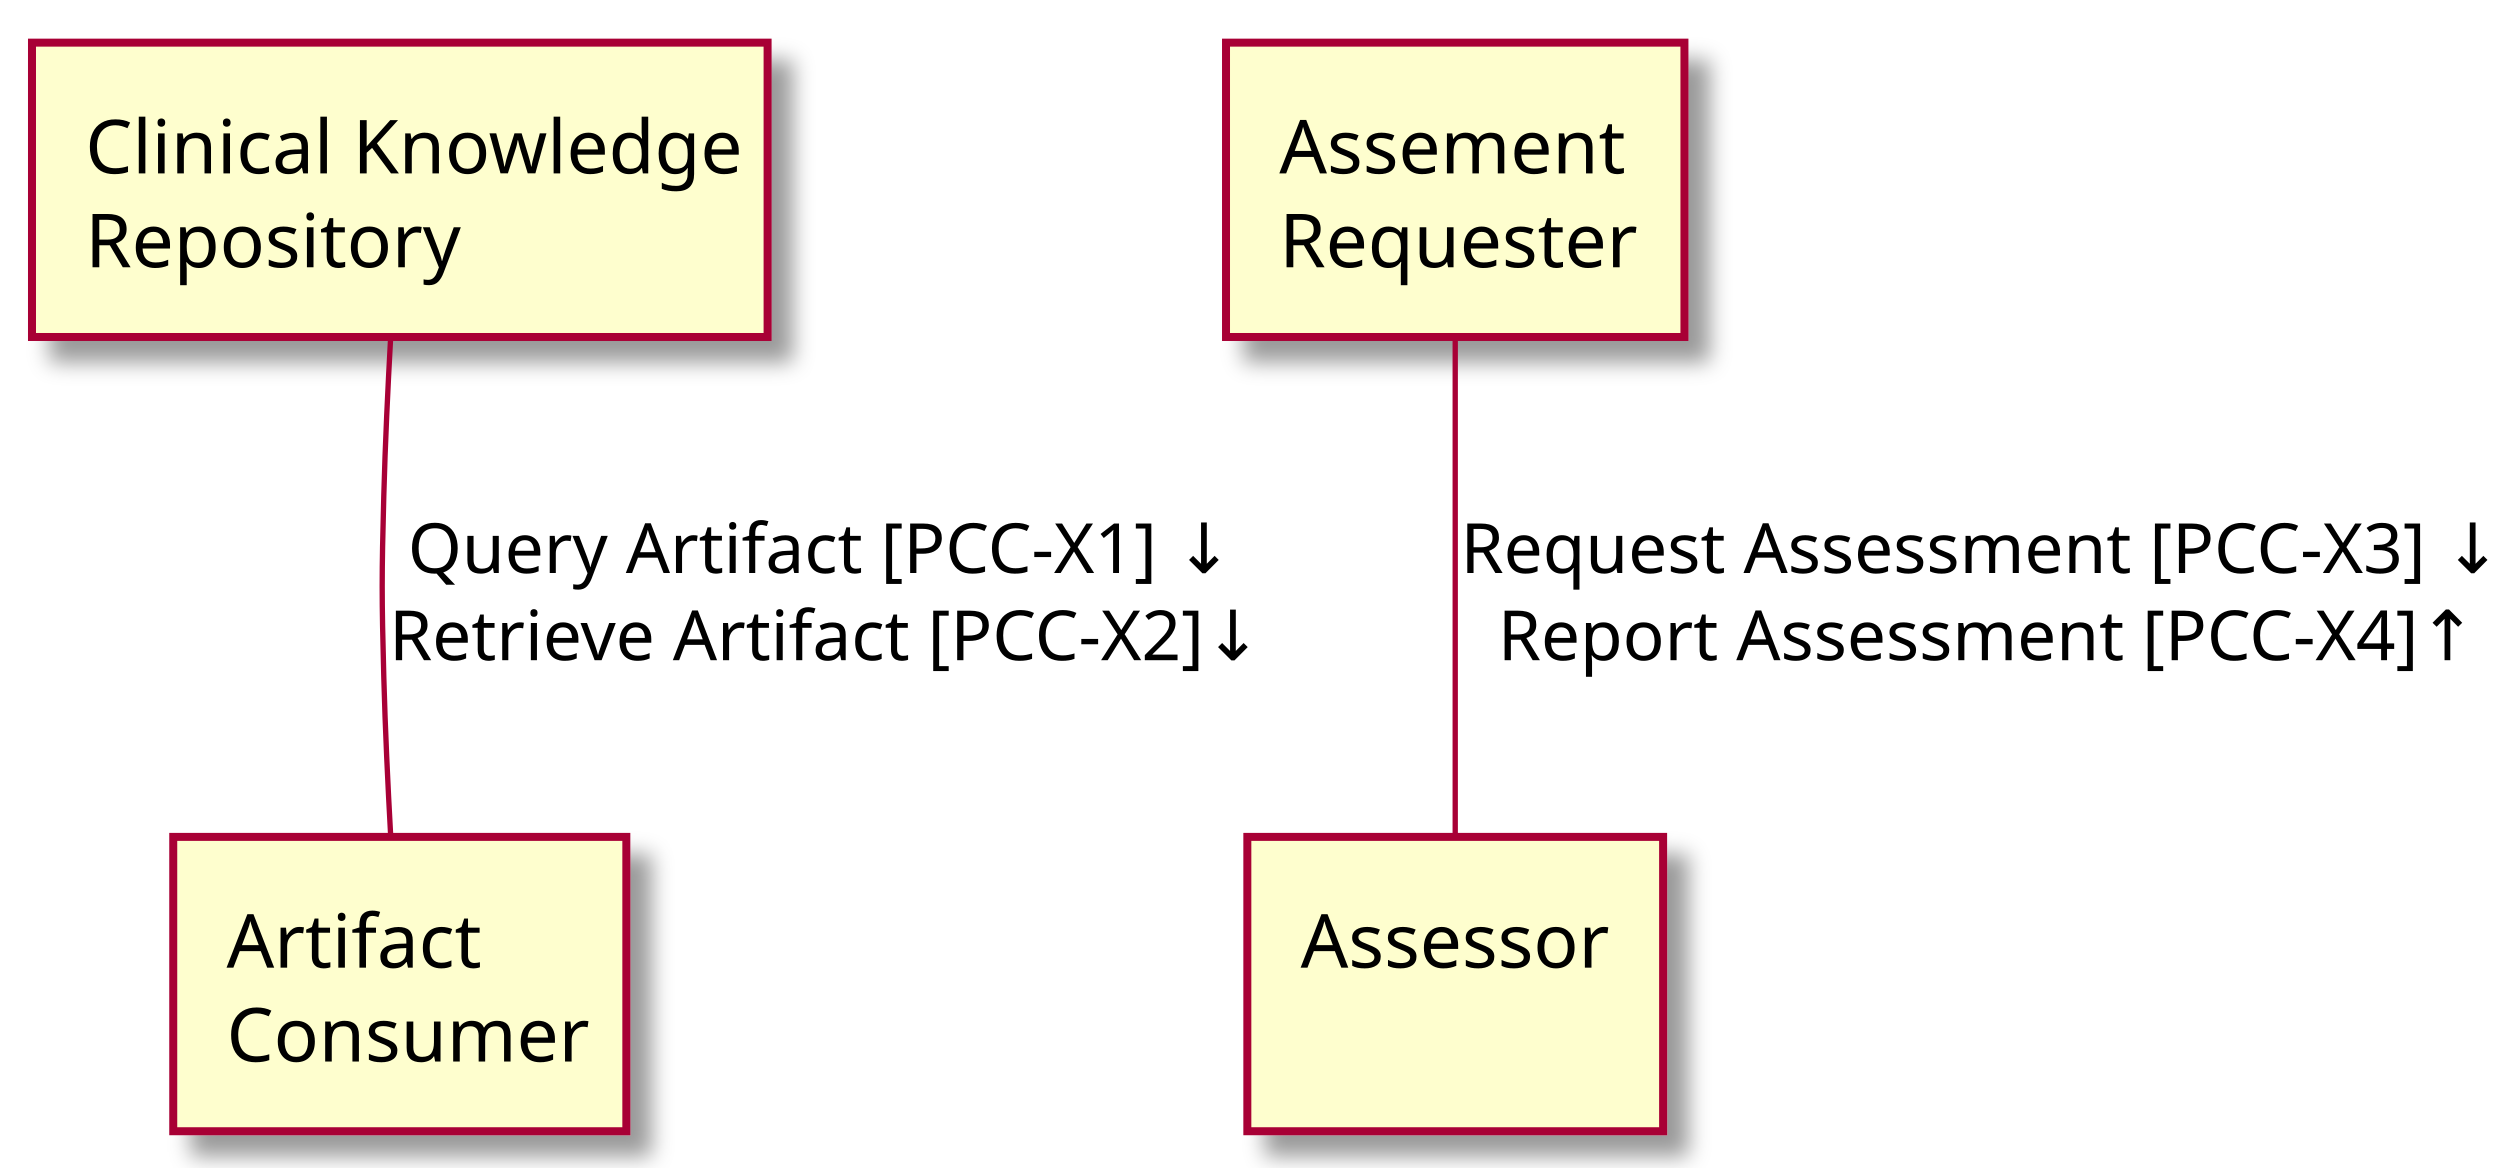
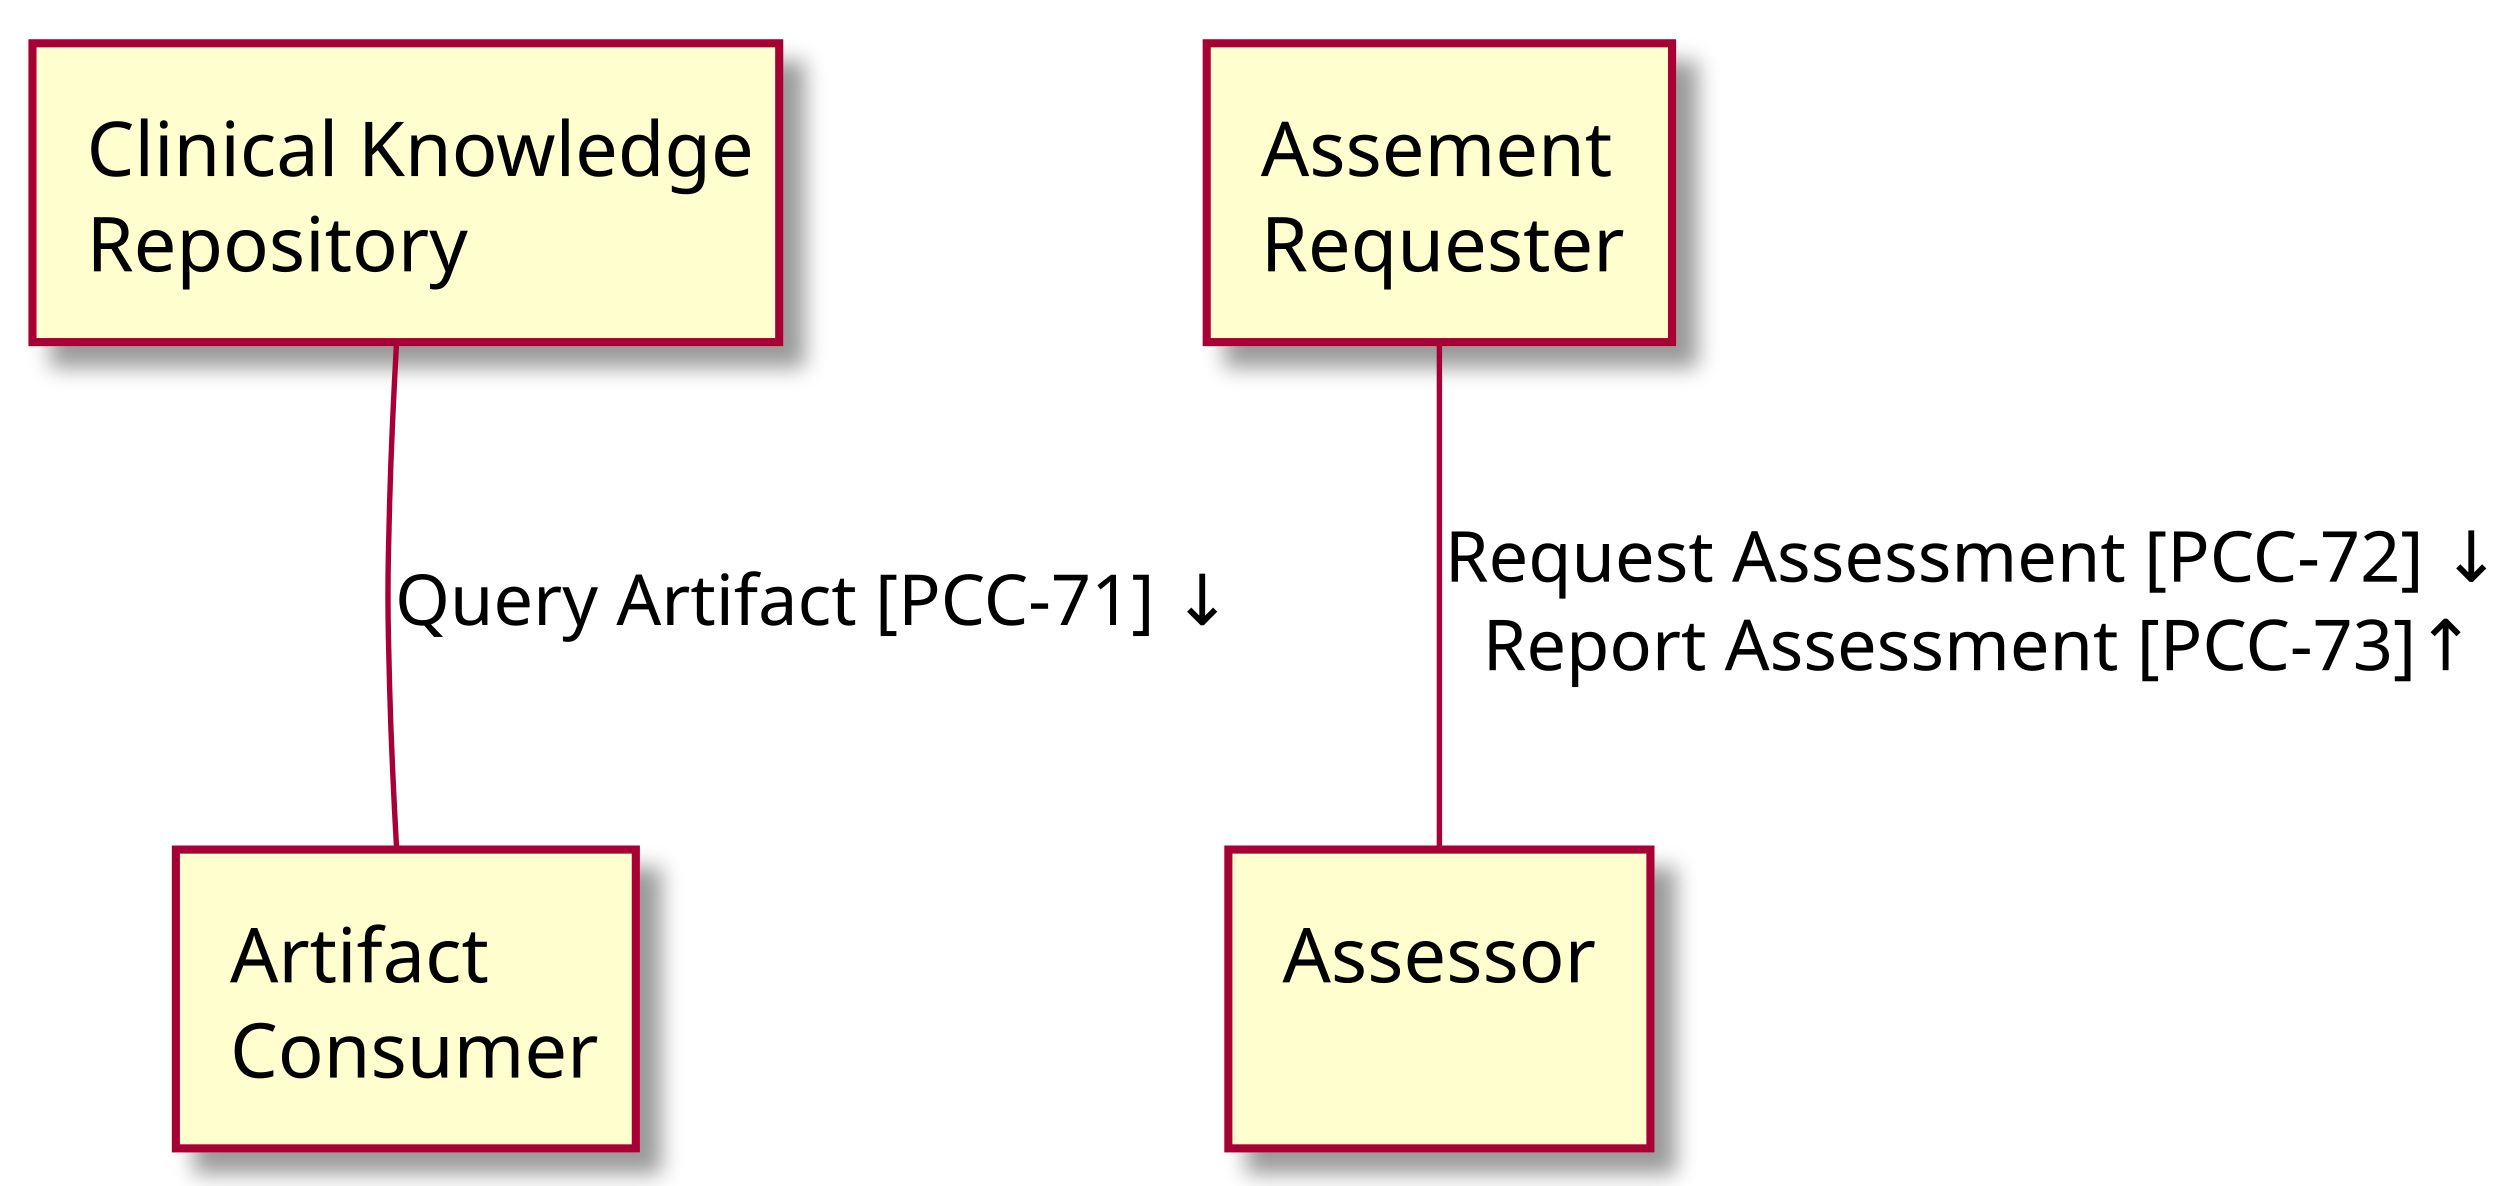
- <svg xmlns="http://www.w3.org/2000/svg" contentScriptType="application/ecmascript" contentStyleType="text/css" height="219px" preserveAspectRatio="none" style="width:469px;height:219px;" version="1.1" viewBox="0 0 469 219" width="469px" zoomAndPan="magnify">
+ <svg xmlns="http://www.w3.org/2000/svg" contentScriptType="application/ecmascript" contentStyleType="text/css" height="219px" preserveAspectRatio="none" style="width:462px;height:219px;" version="1.1" viewBox="0 0 462 219" width="462px" zoomAndPan="magnify">
  <defs>
-     <filter height="300%" id="fk7qbva" width="300%" x="-1" y="-1">
+     <filter height="300%" id="fyn8ljl" width="300%" x="-1" y="-1">
      <feGaussianBlur result="blurOut" stdDeviation="2.0" />
      <feColorMatrix in="blurOut" result="blurOut2" type="matrix" values="0 0 0 0 0 0 0 0 0 0 0 0 0 0 0 0 0 0 .4 0" />
      <feOffset dx="4.0" dy="4.0" in="blurOut2" result="blurOut3" />
      <feBlend in="SourceGraphic" in2="blurOut3" mode="normal" />
    </filter>
  </defs>
  <g>
-     <rect fill="#FEFECE" filter="url(#fk7qbva)" height="55.219" style="stroke: #A80036; stroke-width: 1.5;" width="138" x="6" y="8" />
+     <rect fill="#FEFECE" filter="url(#fyn8ljl)" height="55.219" style="stroke: #A80036; stroke-width: 1.5;" width="138" x="6" y="8" />
    <text fill="#000000" font-family="sans-serif" font-size="14" lengthAdjust="spacingAndGlyphs" textLength="118" x="16" y="32.533">Clinical Knowledge</text>
    <text fill="#000000" font-family="sans-serif" font-size="14" lengthAdjust="spacingAndGlyphs" textLength="68" x="16" y="50.143">Repository</text>
-     <rect fill="#FEFECE" filter="url(#fk7qbva)" height="55.219" style="stroke: #A80036; stroke-width: 1.5;" width="85" x="32.5" y="157" />
+     <rect fill="#FEFECE" filter="url(#fyn8ljl)" height="55.219" style="stroke: #A80036; stroke-width: 1.5;" width="85" x="32.5" y="157" />
    <text fill="#000000" font-family="sans-serif" font-size="14" lengthAdjust="spacingAndGlyphs" textLength="44" x="42.5" y="181.533">Artifact</text>
    <text fill="#000000" font-family="sans-serif" font-size="14" lengthAdjust="spacingAndGlyphs" textLength="65" x="42.5" y="199.143">Consumer</text>
-     <rect fill="#FEFECE" filter="url(#fk7qbva)" height="55.219" style="stroke: #A80036; stroke-width: 1.5;" width="86" x="230" y="8" />
-     <text fill="#000000" font-family="sans-serif" font-size="14" lengthAdjust="spacingAndGlyphs" textLength="62" x="240" y="32.533">Assement</text>
-     <text fill="#000000" font-family="sans-serif" font-size="14" lengthAdjust="spacingAndGlyphs" textLength="66" x="240" y="50.143">Requester</text>
-     <rect fill="#FEFECE" filter="url(#fk7qbva)" height="55.219" style="stroke: #A80036; stroke-width: 1.5;" width="78" x="234" y="157" />
-     <text fill="#000000" font-family="sans-serif" font-size="14" lengthAdjust="spacingAndGlyphs" textLength="58" x="244" y="181.533">Assessor</text>
-     <text fill="#000000" font-family="sans-serif" font-size="14" lengthAdjust="spacingAndGlyphs" textLength="0" x="248" y="199.143" />
+     <rect fill="#FEFECE" filter="url(#fyn8ljl)" height="55.219" style="stroke: #A80036; stroke-width: 1.5;" width="86" x="223" y="8" />
+     <text fill="#000000" font-family="sans-serif" font-size="14" lengthAdjust="spacingAndGlyphs" textLength="62" x="233" y="32.533">Assement</text>
+     <text fill="#000000" font-family="sans-serif" font-size="14" lengthAdjust="spacingAndGlyphs" textLength="66" x="233" y="50.143">Requester</text>
+     <rect fill="#FEFECE" filter="url(#fyn8ljl)" height="55.219" style="stroke: #A80036; stroke-width: 1.5;" width="78" x="227" y="157" />
+     <text fill="#000000" font-family="sans-serif" font-size="14" lengthAdjust="spacingAndGlyphs" textLength="58" x="237" y="181.533">Assessor</text>
+     <text fill="#000000" font-family="sans-serif" font-size="14" lengthAdjust="spacingAndGlyphs" textLength="0" x="241" y="199.143" />
    <path d="M73.29,63.217 C72.765,72.627 72.258,83.279 72,93 C71.599,108.106 71.599,111.894 72,127 C72.258,136.721 72.765,147.373 73.29,156.782 " fill="none" style="stroke: #A80036; stroke-width: 1.0;" />
-     <text fill="#000000" font-family="sans-serif" font-size="13" lengthAdjust="spacingAndGlyphs" textLength="149" x="76.5" y="107.495">Query Artifact [PCC-X1] ↓</text>
-     <text fill="#000000" font-family="sans-serif" font-size="13" lengthAdjust="spacingAndGlyphs" textLength="156" x="73" y="123.847">Retrieve Artifact [PCC-X2]↓</text>
-     <path d="M273,63.121 C273,89.596 273,130.001 273,156.581 " fill="none" style="stroke: #A80036; stroke-width: 1.0;" />
-     <text fill="#000000" font-family="sans-serif" font-size="13" lengthAdjust="spacingAndGlyphs" textLength="194" x="274" y="107.495">Request Assessment [PCC-X3] ↓</text>
-     <text fill="#000000" font-family="sans-serif" font-size="13" lengthAdjust="spacingAndGlyphs" textLength="180" x="281" y="123.847">Report Assessment [PCC-X4]↑</text>
+     <text fill="#000000" font-family="sans-serif" font-size="13" lengthAdjust="spacingAndGlyphs" textLength="149" x="73" y="115.495">Query Artifact [PCC-71] ↓</text>
+     <path d="M266,63.121 C266,89.596 266,130.001 266,156.581 " fill="none" style="stroke: #A80036; stroke-width: 1.0;" />
+     <text fill="#000000" font-family="sans-serif" font-size="13" lengthAdjust="spacingAndGlyphs" textLength="194" x="267" y="107.495">Request Assessment [PCC-72] ↓</text>
+     <text fill="#000000" font-family="sans-serif" font-size="13" lengthAdjust="spacingAndGlyphs" textLength="180" x="274" y="123.847">Report Assessment [PCC-73]↑</text>
  </g>
</svg>
